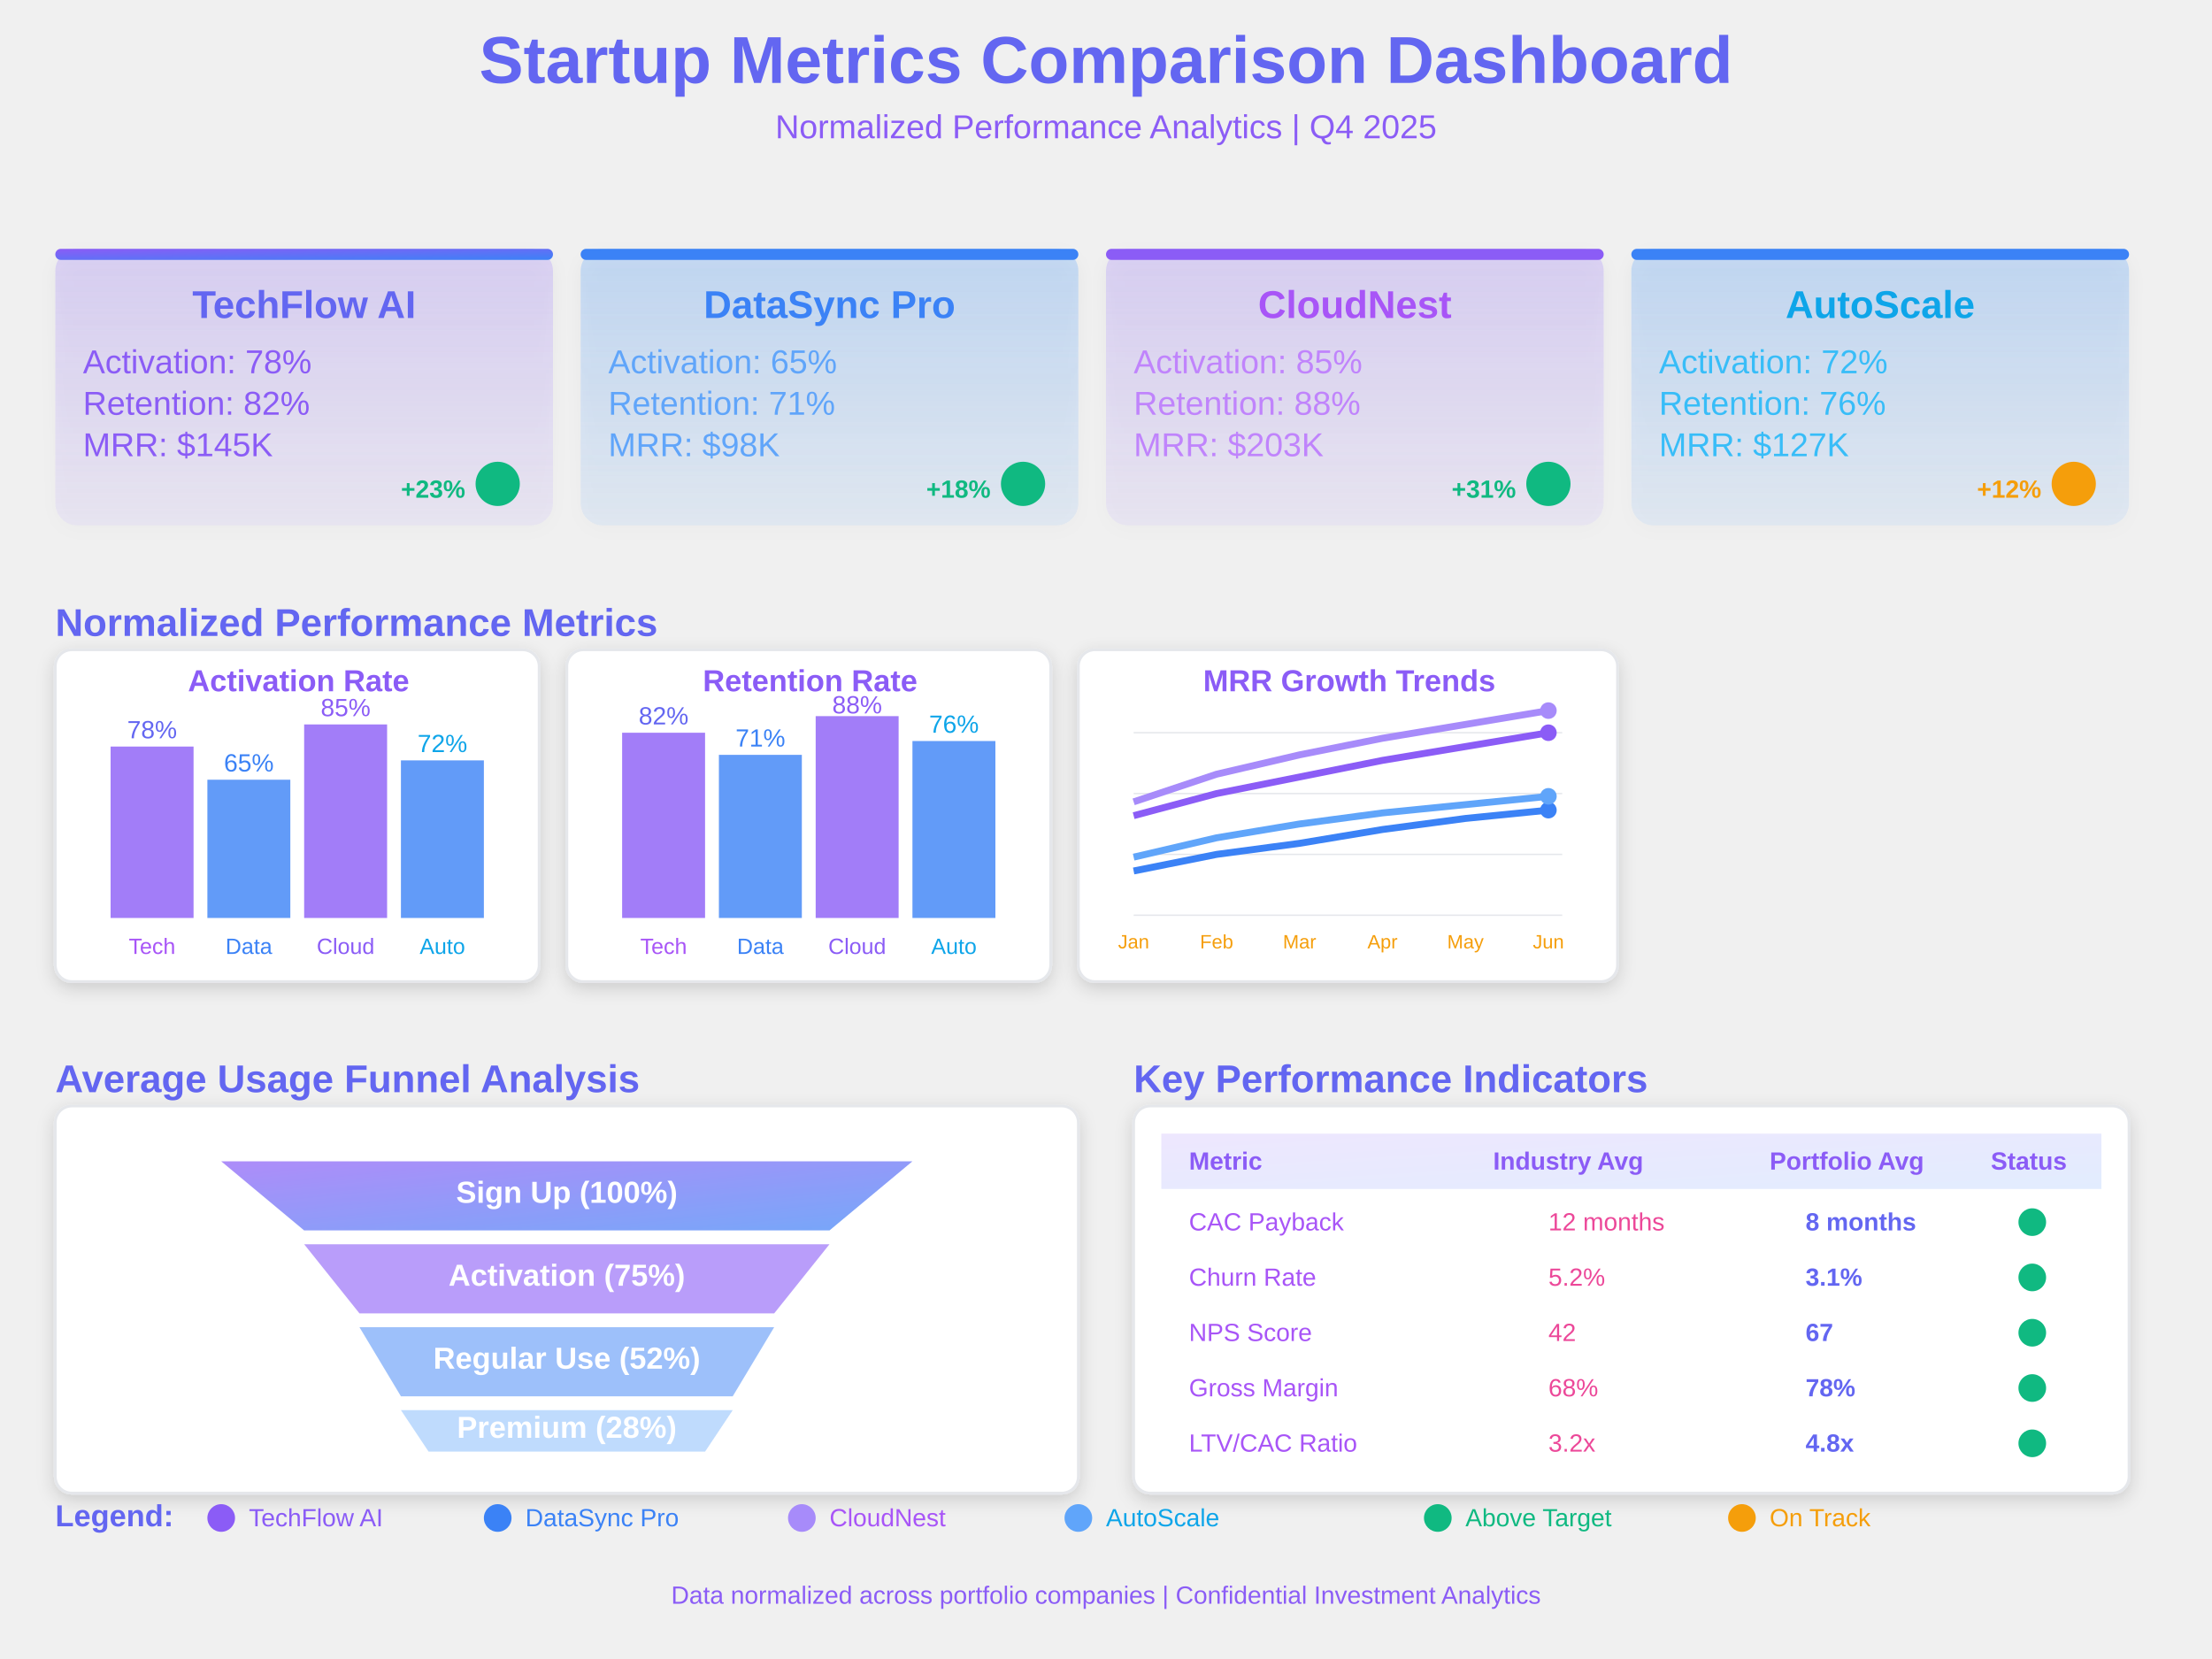
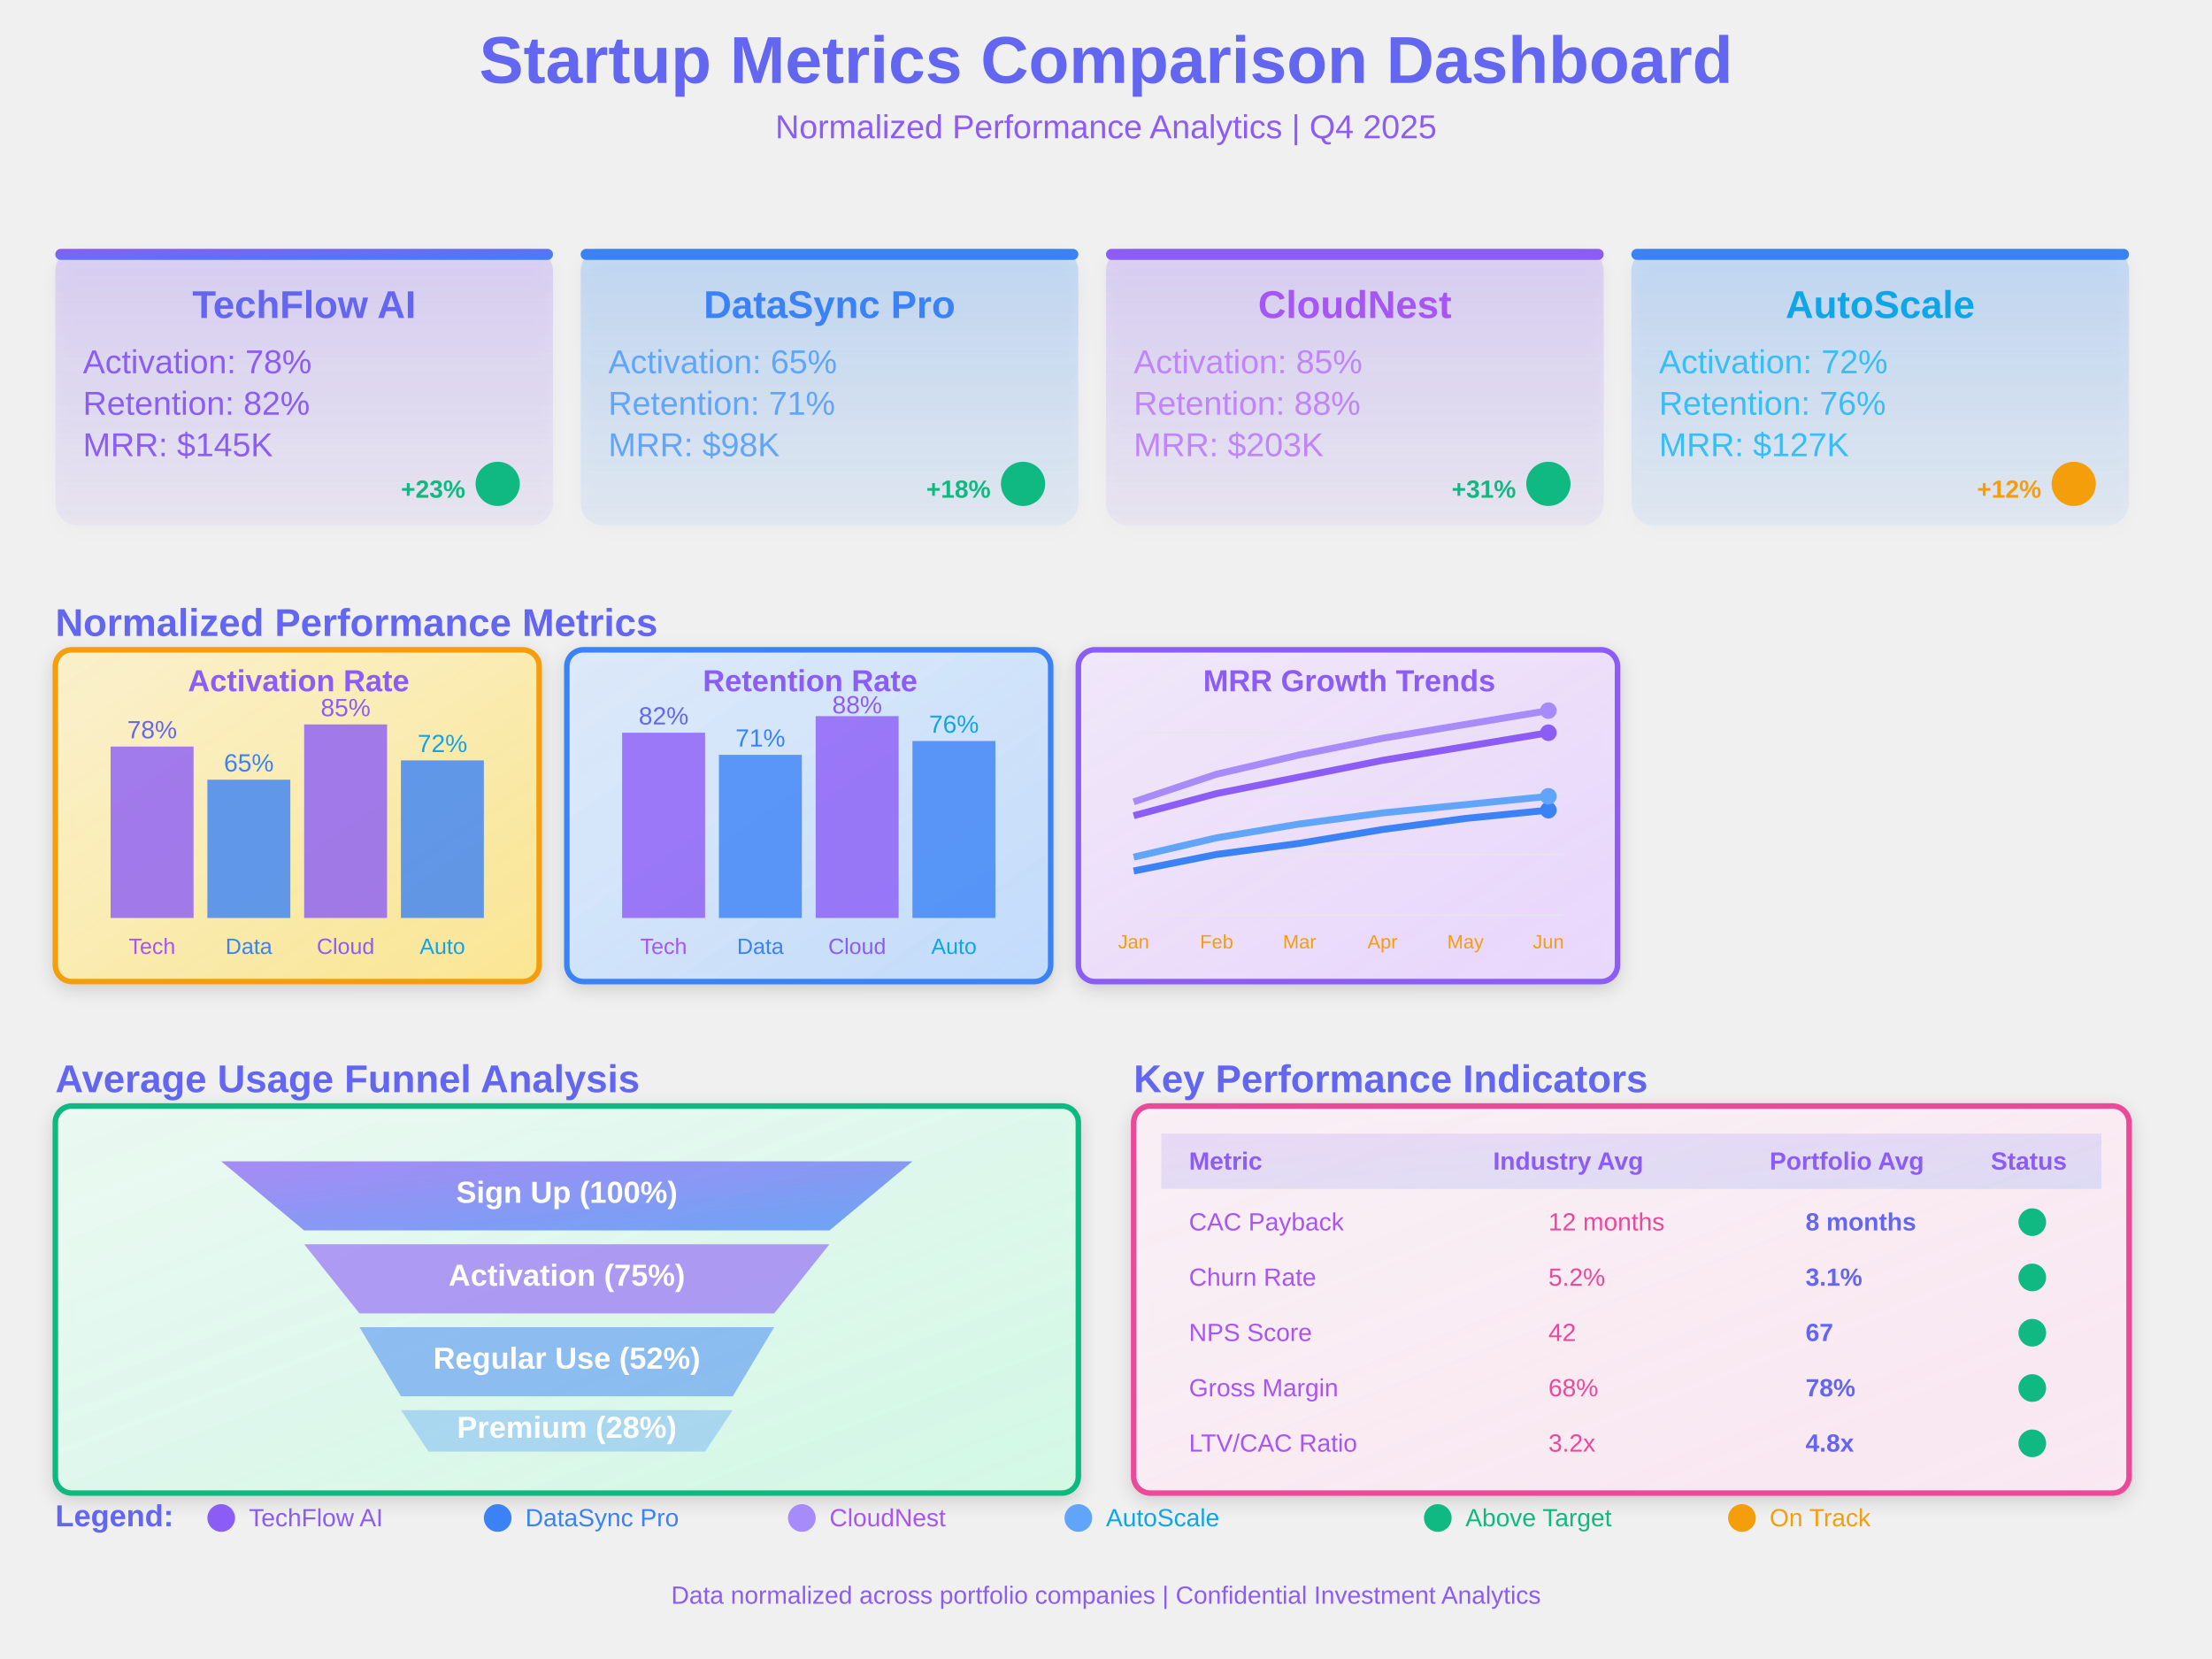
<svg xmlns="http://www.w3.org/2000/svg" viewBox="0 0 800 600" width="800" height="600">
  <defs>
    <linearGradient id="purpleBlue" x1="0%" y1="0%" x2="100%" y2="100%">
      <stop offset="0%" style="stop-color:#8B5CF6;stop-opacity:1" />
      <stop offset="100%" style="stop-color:#3B82F6;stop-opacity:1" />
    </linearGradient>
    <linearGradient id="lightPurple" x1="0%" y1="0%" x2="0%" y2="100%">
      <stop offset="0%" style="stop-color:#A78BFA;stop-opacity:0.3" />
      <stop offset="100%" style="stop-color:#A78BFA;stop-opacity:0.1" />
    </linearGradient>
    <linearGradient id="lightBlue" x1="0%" y1="0%" x2="0%" y2="100%">
      <stop offset="0%" style="stop-color:#60A5FA;stop-opacity:0.3" />
      <stop offset="100%" style="stop-color:#60A5FA;stop-opacity:0.1" />
+     </linearGradient>
+     <linearGradient id="activationBg" x1="0%" y1="0%" x2="100%" y2="100%">
+       <stop offset="0%" style="stop-color:#FEF3C7;stop-opacity:0.8" />
+       <stop offset="100%" style="stop-color:#FDE68A;stop-opacity:0.9" />
+     </linearGradient>
+     <linearGradient id="retentionBg" x1="0%" y1="0%" x2="100%" y2="100%">
+       <stop offset="0%" style="stop-color:#DBEAFE;stop-opacity:0.8" />
+       <stop offset="100%" style="stop-color:#BFDBFE;stop-opacity:0.9" />
+     </linearGradient>
+     <linearGradient id="revenueBg" x1="0%" y1="0%" x2="100%" y2="100%">
+       <stop offset="0%" style="stop-color:#F3E8FF;stop-opacity:0.8" />
+       <stop offset="100%" style="stop-color:#E9D5FF;stop-opacity:0.9" />
+     </linearGradient>
+     <linearGradient id="funnelBg" x1="0%" y1="0%" x2="100%" y2="100%">
+       <stop offset="0%" style="stop-color:#ECFDF5;stop-opacity:0.8" />
+       <stop offset="100%" style="stop-color:#D1FAE5;stop-opacity:0.9" />
+     </linearGradient>
+     <linearGradient id="kpiBg" x1="0%" y1="0%" x2="100%" y2="100%">
+       <stop offset="0%" style="stop-color:#FDF2F8;stop-opacity:0.8" />
+       <stop offset="100%" style="stop-color:#FCE7F3;stop-opacity:0.9" />
    </linearGradient>
    <filter id="shadow">
      <feDropShadow dx="0" dy="2" stdDeviation="3" flood-opacity="0.15" />
    </filter>
  </defs>
  <rect width="800" height="600" fill="none" />
  <text x="400" y="30" font-family="Arial, sans-serif" font-size="24" font-weight="bold" fill="#6366F1" text-anchor="middle">
    Startup Metrics Comparison Dashboard
  </text>
  <text x="400" y="50" font-family="Arial, sans-serif" font-size="12" fill="#8B5CF6" text-anchor="middle">
    Normalized Performance Analytics | Q4 2025
  </text>
  <g transform="translate(20, 90)">
    <rect width="180" height="100" rx="8" fill="url(#lightPurple)" filter="url(#shadow)" />
    <rect width="180" height="4" rx="2" fill="url(#purpleBlue)" />
    <text x="90" y="25" font-family="Arial, sans-serif" font-size="14" font-weight="bold" fill="#6366F1" text-anchor="middle">TechFlow AI</text>
    <text x="10" y="45" font-family="Arial, sans-serif" font-size="12" fill="#8B5CF6">Activation: 78%</text>
    <text x="10" y="60" font-family="Arial, sans-serif" font-size="12" fill="#8B5CF6">Retention: 82%</text>
    <text x="10" y="75" font-family="Arial, sans-serif" font-size="12" fill="#8B5CF6">MRR: $145K</text>
    <circle cx="160" cy="85" r="8" fill="#10B981" />
    <text x="125" y="90" font-family="Arial, sans-serif" font-size="9" fill="#10B981" font-weight="bold">+23%</text>
  </g>
  <g transform="translate(210, 90)">
    <rect width="180" height="100" rx="8" fill="url(#lightBlue)" filter="url(#shadow)" />
    <rect width="180" height="4" rx="2" fill="#3B82F6" />
    <text x="90" y="25" font-family="Arial, sans-serif" font-size="14" font-weight="bold" fill="#3B82F6" text-anchor="middle">DataSync Pro</text>
    <text x="10" y="45" font-family="Arial, sans-serif" font-size="12" fill="#60A5FA">Activation: 65%</text>
    <text x="10" y="60" font-family="Arial, sans-serif" font-size="12" fill="#60A5FA">Retention: 71%</text>
    <text x="10" y="75" font-family="Arial, sans-serif" font-size="12" fill="#60A5FA">MRR: $98K</text>
    <circle cx="160" cy="85" r="8" fill="#10B981" />
    <text x="125" y="90" font-family="Arial, sans-serif" font-size="9" fill="#10B981" font-weight="bold">+18%</text>
  </g>
  <g transform="translate(400, 90)">
    <rect width="180" height="100" rx="8" fill="url(#lightPurple)" filter="url(#shadow)" />
    <rect width="180" height="4" rx="2" fill="#8B5CF6" />
    <text x="90" y="25" font-family="Arial, sans-serif" font-size="14" font-weight="bold" fill="#A855F7" text-anchor="middle">CloudNest</text>
    <text x="10" y="45" font-family="Arial, sans-serif" font-size="12" fill="#C084FC">Activation: 85%</text>
    <text x="10" y="60" font-family="Arial, sans-serif" font-size="12" fill="#C084FC">Retention: 88%</text>
    <text x="10" y="75" font-family="Arial, sans-serif" font-size="12" fill="#C084FC">MRR: $203K</text>
    <circle cx="160" cy="85" r="8" fill="#10B981" />
    <text x="125" y="90" font-family="Arial, sans-serif" font-size="9" fill="#10B981" font-weight="bold">+31%</text>
  </g>
  <g transform="translate(590, 90)">
    <rect width="180" height="100" rx="8" fill="url(#lightBlue)" filter="url(#shadow)" />
    <rect width="180" height="4" rx="2" fill="#3B82F6" />
    <text x="90" y="25" font-family="Arial, sans-serif" font-size="14" font-weight="bold" fill="#0EA5E9" text-anchor="middle">AutoScale</text>
    <text x="10" y="45" font-family="Arial, sans-serif" font-size="12" fill="#38BDF8">Activation: 72%</text>
    <text x="10" y="60" font-family="Arial, sans-serif" font-size="12" fill="#38BDF8">Retention: 76%</text>
    <text x="10" y="75" font-family="Arial, sans-serif" font-size="12" fill="#38BDF8">MRR: $127K</text>
    <circle cx="160" cy="85" r="8" fill="#F59E0B" />
    <text x="125" y="90" font-family="Arial, sans-serif" font-size="9" fill="#F59E0B" font-weight="bold">+12%</text>
  </g>
  <g transform="translate(20, 210)">
    <text x="0" y="20" font-family="Arial, sans-serif" font-size="14" font-weight="bold" fill="#6366F1">Normalized Performance Metrics</text>
    <g transform="translate(0, 25)">
-       <rect width="175" height="120" rx="6" fill="#FFFFFF" stroke="#E5E7EB" stroke-width="1" filter="url(#shadow)" />
+       <rect width="175" height="120" rx="6" fill="url(#activationBg)" stroke="#F59E0B" stroke-width="2" filter="url(#shadow)" />
      <text x="88" y="15" font-family="Arial, sans-serif" font-size="11" font-weight="bold" fill="#8B5CF6" text-anchor="middle">Activation Rate</text>
      <rect x="20" y="35" width="30" height="62" fill="#8B5CF6" opacity="0.8" />
      <rect x="55" y="47" width="30" height="50" fill="#3B82F6" opacity="0.8" />
      <rect x="90" y="27" width="30" height="70" fill="#8B5CF6" opacity="0.8" />
      <rect x="125" y="40" width="30" height="57" fill="#3B82F6" opacity="0.8" />
      <text x="35" y="32" font-family="Arial, sans-serif" font-size="9" fill="#6366F1" text-anchor="middle">78%</text>
      <text x="70" y="44" font-family="Arial, sans-serif" font-size="9" fill="#3B82F6" text-anchor="middle">65%</text>
      <text x="105" y="24" font-family="Arial, sans-serif" font-size="9" fill="#8B5CF6" text-anchor="middle">85%</text>
      <text x="140" y="37" font-family="Arial, sans-serif" font-size="9" fill="#0EA5E9" text-anchor="middle">72%</text>
      <text x="35" y="110" font-family="Arial, sans-serif" font-size="8" fill="#A855F7" text-anchor="middle">Tech</text>
      <text x="70" y="110" font-family="Arial, sans-serif" font-size="8" fill="#3B82F6" text-anchor="middle">Data</text>
      <text x="105" y="110" font-family="Arial, sans-serif" font-size="8" fill="#8B5CF6" text-anchor="middle">Cloud</text>
      <text x="140" y="110" font-family="Arial, sans-serif" font-size="8" fill="#0EA5E9" text-anchor="middle">Auto</text>
    </g>
    <g transform="translate(185, 25)">
-       <rect width="175" height="120" rx="6" fill="#FFFFFF" stroke="#E5E7EB" stroke-width="1" filter="url(#shadow)" />
+       <rect width="175" height="120" rx="6" fill="url(#retentionBg)" stroke="#3B82F6" stroke-width="2" filter="url(#shadow)" />
      <text x="88" y="15" font-family="Arial, sans-serif" font-size="11" font-weight="bold" fill="#8B5CF6" text-anchor="middle">Retention Rate</text>
      <rect x="20" y="30" width="30" height="67" fill="#8B5CF6" opacity="0.8" />
      <rect x="55" y="38" width="30" height="59" fill="#3B82F6" opacity="0.8" />
      <rect x="90" y="24" width="30" height="73" fill="#8B5CF6" opacity="0.8" />
      <rect x="125" y="33" width="30" height="64" fill="#3B82F6" opacity="0.8" />
      <text x="35" y="27" font-family="Arial, sans-serif" font-size="9" fill="#6366F1" text-anchor="middle">82%</text>
      <text x="70" y="35" font-family="Arial, sans-serif" font-size="9" fill="#3B82F6" text-anchor="middle">71%</text>
      <text x="105" y="23" font-family="Arial, sans-serif" font-size="9" fill="#8B5CF6" text-anchor="middle">88%</text>
      <text x="140" y="30" font-family="Arial, sans-serif" font-size="9" fill="#0EA5E9" text-anchor="middle">76%</text>
      <text x="35" y="110" font-family="Arial, sans-serif" font-size="8" fill="#A855F7" text-anchor="middle">Tech</text>
      <text x="70" y="110" font-family="Arial, sans-serif" font-size="8" fill="#3B82F6" text-anchor="middle">Data</text>
      <text x="105" y="110" font-family="Arial, sans-serif" font-size="8" fill="#8B5CF6" text-anchor="middle">Cloud</text>
      <text x="140" y="110" font-family="Arial, sans-serif" font-size="8" fill="#0EA5E9" text-anchor="middle">Auto</text>
    </g>
    <g transform="translate(370, 25)">
-       <rect width="195" height="120" rx="6" fill="#FFFFFF" stroke="#E5E7EB" stroke-width="1" filter="url(#shadow)" />
+       <rect width="195" height="120" rx="6" fill="url(#revenueBg)" stroke="#8B5CF6" stroke-width="2" filter="url(#shadow)" />
      <text x="98" y="15" font-family="Arial, sans-serif" font-size="11" font-weight="bold" fill="#8B5CF6" text-anchor="middle">MRR Growth Trends</text>
      <line x1="20" y1="30" x2="175" y2="30" stroke="#E5E7EB" stroke-width="0.5" />
      <line x1="20" y1="52" x2="175" y2="52" stroke="#E5E7EB" stroke-width="0.5" />
      <line x1="20" y1="74" x2="175" y2="74" stroke="#E5E7EB" stroke-width="0.5" />
      <line x1="20" y1="96" x2="175" y2="96" stroke="#E5E7EB" stroke-width="0.5" />
      <polyline points="20,60 50,52 80,46 110,40 140,35 170,30" fill="none" stroke="#8B5CF6" stroke-width="2.5" />
      <circle cx="170" cy="30" r="3" fill="#8B5CF6" />
      <polyline points="20,80 50,74 80,70 110,65 140,61 170,58" fill="none" stroke="#3B82F6" stroke-width="2.5" />
      <circle cx="170" cy="58" r="3" fill="#3B82F6" />
      <polyline points="20,55 50,45 80,38 110,32 140,27 170,22" fill="none" stroke="#A78BFA" stroke-width="2.5" />
      <circle cx="170" cy="22" r="3" fill="#A78BFA" />
      <polyline points="20,75 50,68 80,63 110,59 140,56 170,53" fill="none" stroke="#60A5FA" stroke-width="2.5" />
      <circle cx="170" cy="53" r="3" fill="#60A5FA" />
      <text x="20" y="108" font-family="Arial, sans-serif" font-size="7" fill="#F59E0B" text-anchor="middle">Jan</text>
      <text x="50" y="108" font-family="Arial, sans-serif" font-size="7" fill="#F59E0B" text-anchor="middle">Feb</text>
      <text x="80" y="108" font-family="Arial, sans-serif" font-size="7" fill="#F59E0B" text-anchor="middle">Mar</text>
      <text x="110" y="108" font-family="Arial, sans-serif" font-size="7" fill="#F59E0B" text-anchor="middle">Apr</text>
      <text x="140" y="108" font-family="Arial, sans-serif" font-size="7" fill="#F59E0B" text-anchor="middle">May</text>
      <text x="170" y="108" font-family="Arial, sans-serif" font-size="7" fill="#F59E0B" text-anchor="middle">Jun</text>
    </g>
  </g>
  <g transform="translate(20, 375)">
    <text x="0" y="20" font-family="Arial, sans-serif" font-size="14" font-weight="bold" fill="#6366F1">Average Usage Funnel Analysis</text>
    <g transform="translate(0, 25)">
-       <rect width="370" height="140" rx="6" fill="#FFFFFF" stroke="#E5E7EB" stroke-width="1" filter="url(#shadow)" />
+       <rect width="370" height="140" rx="6" fill="url(#funnelBg)" stroke="#10B981" stroke-width="2" filter="url(#shadow)" />
      <polygon points="60,20 310,20 280,45 90,45" fill="url(#purpleBlue)" opacity="0.7" />
      <polygon points="90,50 280,50 260,75 110,75" fill="#8B5CF6" opacity="0.6" />
      <polygon points="110,80 260,80 245,105 125,105" fill="#3B82F6" opacity="0.5" />
      <polygon points="125,110 245,110 235,125 135,125" fill="#60A5FA" opacity="0.4" />
      <text x="185" y="35" font-family="Arial, sans-serif" font-size="11" fill="#FFFFFF" text-anchor="middle" font-weight="bold">Sign Up (100%)</text>
      <text x="185" y="65" font-family="Arial, sans-serif" font-size="11" fill="#FFFFFF" text-anchor="middle" font-weight="bold">Activation (75%)</text>
      <text x="185" y="95" font-family="Arial, sans-serif" font-size="11" fill="#FFFFFF" text-anchor="middle" font-weight="bold">Regular Use (52%)</text>
      <text x="185" y="120" font-family="Arial, sans-serif" font-size="11" fill="#FFFFFF" text-anchor="middle" font-weight="bold">Premium (28%)</text>
    </g>
  </g>
  <g transform="translate(410, 375)">
    <text x="0" y="20" font-family="Arial, sans-serif" font-size="14" font-weight="bold" fill="#6366F1">Key Performance Indicators</text>
    <g transform="translate(0, 25)">
-       <rect width="360" height="140" rx="6" fill="#FFFFFF" stroke="#E5E7EB" stroke-width="1" filter="url(#shadow)" />
+       <rect width="360" height="140" rx="6" fill="url(#kpiBg)" stroke="#EC4899" stroke-width="2" filter="url(#shadow)" />
      <rect x="10" y="10" width="340" height="20" fill="url(#purpleBlue)" opacity="0.15" />
      <text x="20" y="23" font-family="Arial, sans-serif" font-size="9" font-weight="bold" fill="#8B5CF6">Metric</text>
      <text x="130" y="23" font-family="Arial, sans-serif" font-size="9" font-weight="bold" fill="#8B5CF6">Industry Avg</text>
      <text x="230" y="23" font-family="Arial, sans-serif" font-size="9" font-weight="bold" fill="#8B5CF6">Portfolio Avg</text>
      <text x="310" y="23" font-family="Arial, sans-serif" font-size="9" font-weight="bold" fill="#8B5CF6">Status</text>
      <text x="20" y="45" font-family="Arial, sans-serif" font-size="9" fill="#A855F7">CAC Payback</text>
      <text x="150" y="45" font-family="Arial, sans-serif" font-size="9" fill="#EC4899">12 months</text>
      <text x="243" y="45" font-family="Arial, sans-serif" font-size="9" fill="#6366F1" font-weight="bold">8 months</text>
      <circle cx="325" cy="42" r="5" fill="#10B981" />
      <text x="20" y="65" font-family="Arial, sans-serif" font-size="9" fill="#A855F7">Churn Rate</text>
      <text x="150" y="65" font-family="Arial, sans-serif" font-size="9" fill="#EC4899">5.2%</text>
      <text x="243" y="65" font-family="Arial, sans-serif" font-size="9" fill="#6366F1" font-weight="bold">3.1%</text>
      <circle cx="325" cy="62" r="5" fill="#10B981" />
      <text x="20" y="85" font-family="Arial, sans-serif" font-size="9" fill="#A855F7">NPS Score</text>
      <text x="150" y="85" font-family="Arial, sans-serif" font-size="9" fill="#EC4899">42</text>
      <text x="243" y="85" font-family="Arial, sans-serif" font-size="9" fill="#6366F1" font-weight="bold">67</text>
      <circle cx="325" cy="82" r="5" fill="#10B981" />
      <text x="20" y="105" font-family="Arial, sans-serif" font-size="9" fill="#A855F7">Gross Margin</text>
      <text x="150" y="105" font-family="Arial, sans-serif" font-size="9" fill="#EC4899">68%</text>
      <text x="243" y="105" font-family="Arial, sans-serif" font-size="9" fill="#6366F1" font-weight="bold">78%</text>
      <circle cx="325" cy="102" r="5" fill="#10B981" />
      <text x="20" y="125" font-family="Arial, sans-serif" font-size="9" fill="#A855F7">LTV/CAC Ratio</text>
      <text x="150" y="125" font-family="Arial, sans-serif" font-size="9" fill="#EC4899">3.2x</text>
      <text x="243" y="125" font-family="Arial, sans-serif" font-size="9" fill="#6366F1" font-weight="bold">4.8x</text>
      <circle cx="325" cy="122" r="5" fill="#10B981" />
    </g>
  </g>
  <g transform="translate(20, 552)">
    <text x="0" y="0" font-family="Arial, sans-serif" font-size="11" font-weight="bold" fill="#6366F1">Legend:</text>
    <circle cx="60" cy="-3" r="5" fill="#8B5CF6" />
    <text x="70" y="0" font-family="Arial, sans-serif" font-size="9" fill="#8B5CF6">TechFlow AI</text>
    <circle cx="160" cy="-3" r="5" fill="#3B82F6" />
    <text x="170" y="0" font-family="Arial, sans-serif" font-size="9" fill="#3B82F6">DataSync Pro</text>
    <circle cx="270" cy="-3" r="5" fill="#A78BFA" />
    <text x="280" y="0" font-family="Arial, sans-serif" font-size="9" fill="#A855F7">CloudNest</text>
    <circle cx="370" cy="-3" r="5" fill="#60A5FA" />
    <text x="380" y="0" font-family="Arial, sans-serif" font-size="9" fill="#0EA5E9">AutoScale</text>
    <circle cx="500" cy="-3" r="5" fill="#10B981" />
    <text x="510" y="0" font-family="Arial, sans-serif" font-size="9" fill="#10B981">Above Target</text>
    <circle cx="610" cy="-3" r="5" fill="#F59E0B" />
    <text x="620" y="0" font-family="Arial, sans-serif" font-size="9" fill="#F59E0B">On Track</text>
  </g>
  <text x="400" y="580" font-family="Arial, sans-serif" font-size="9" fill="#8B5CF6" text-anchor="middle">
    Data normalized across portfolio companies | Confidential Investment Analytics
  </text>
</svg>
